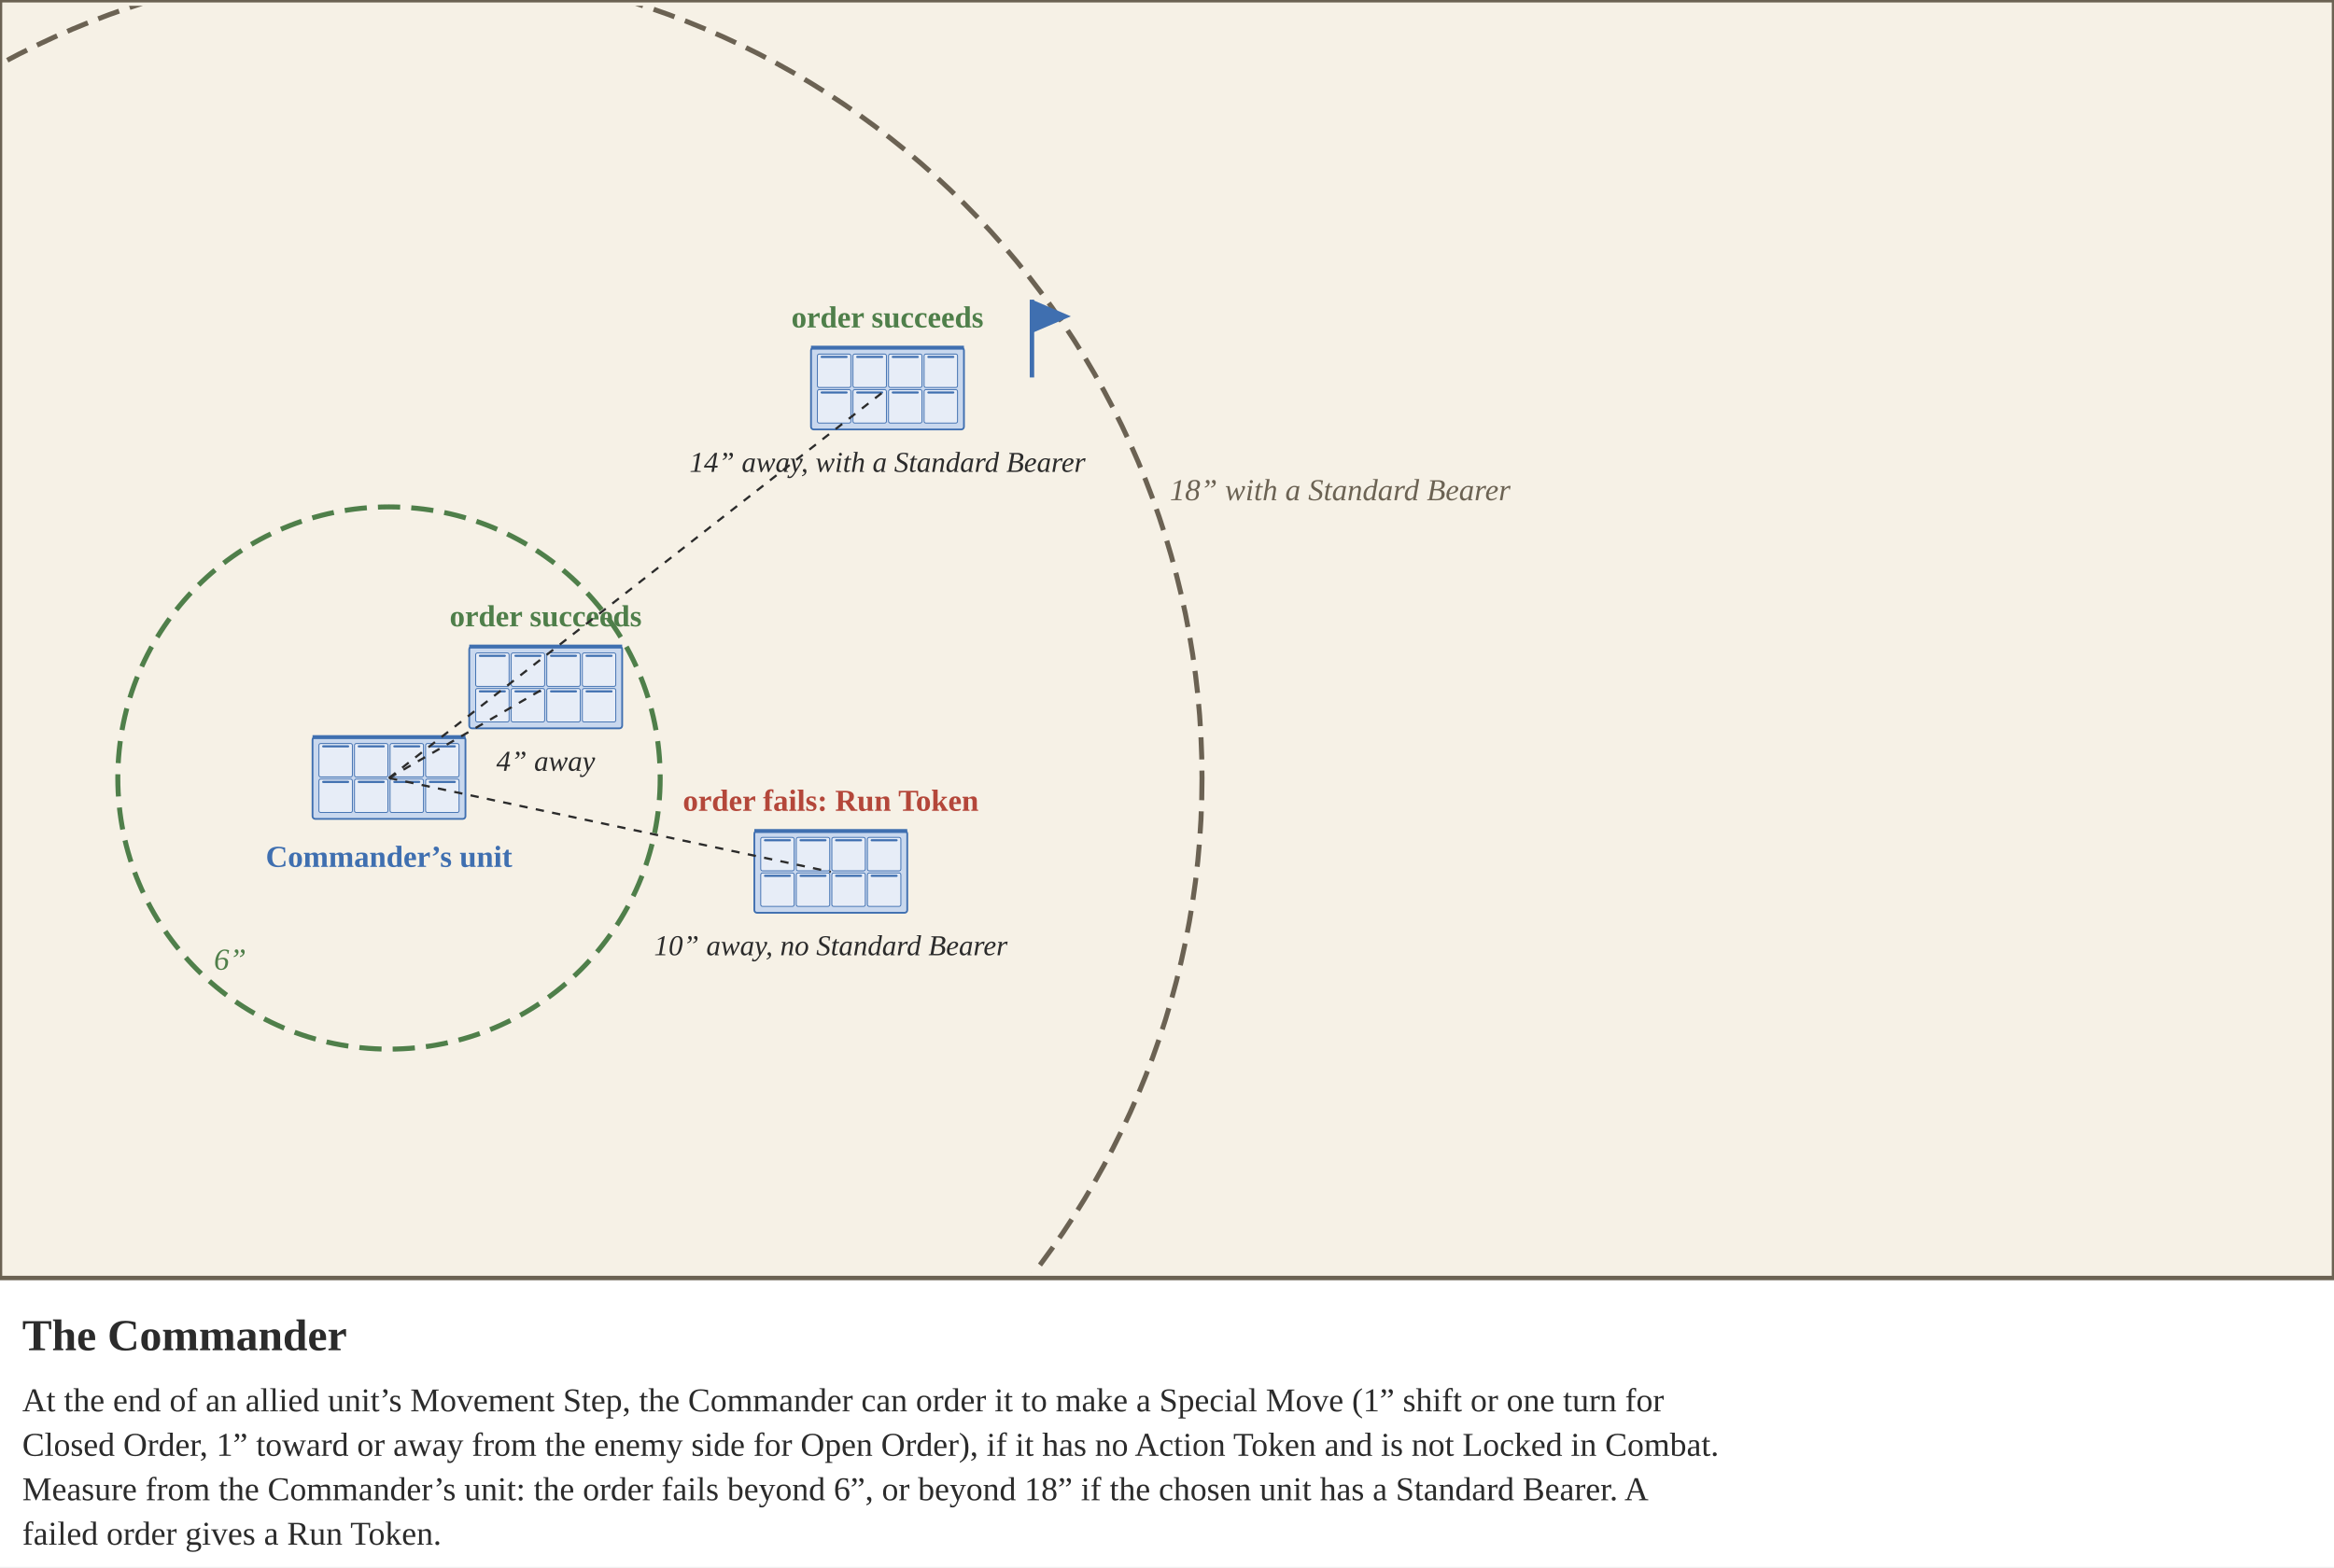
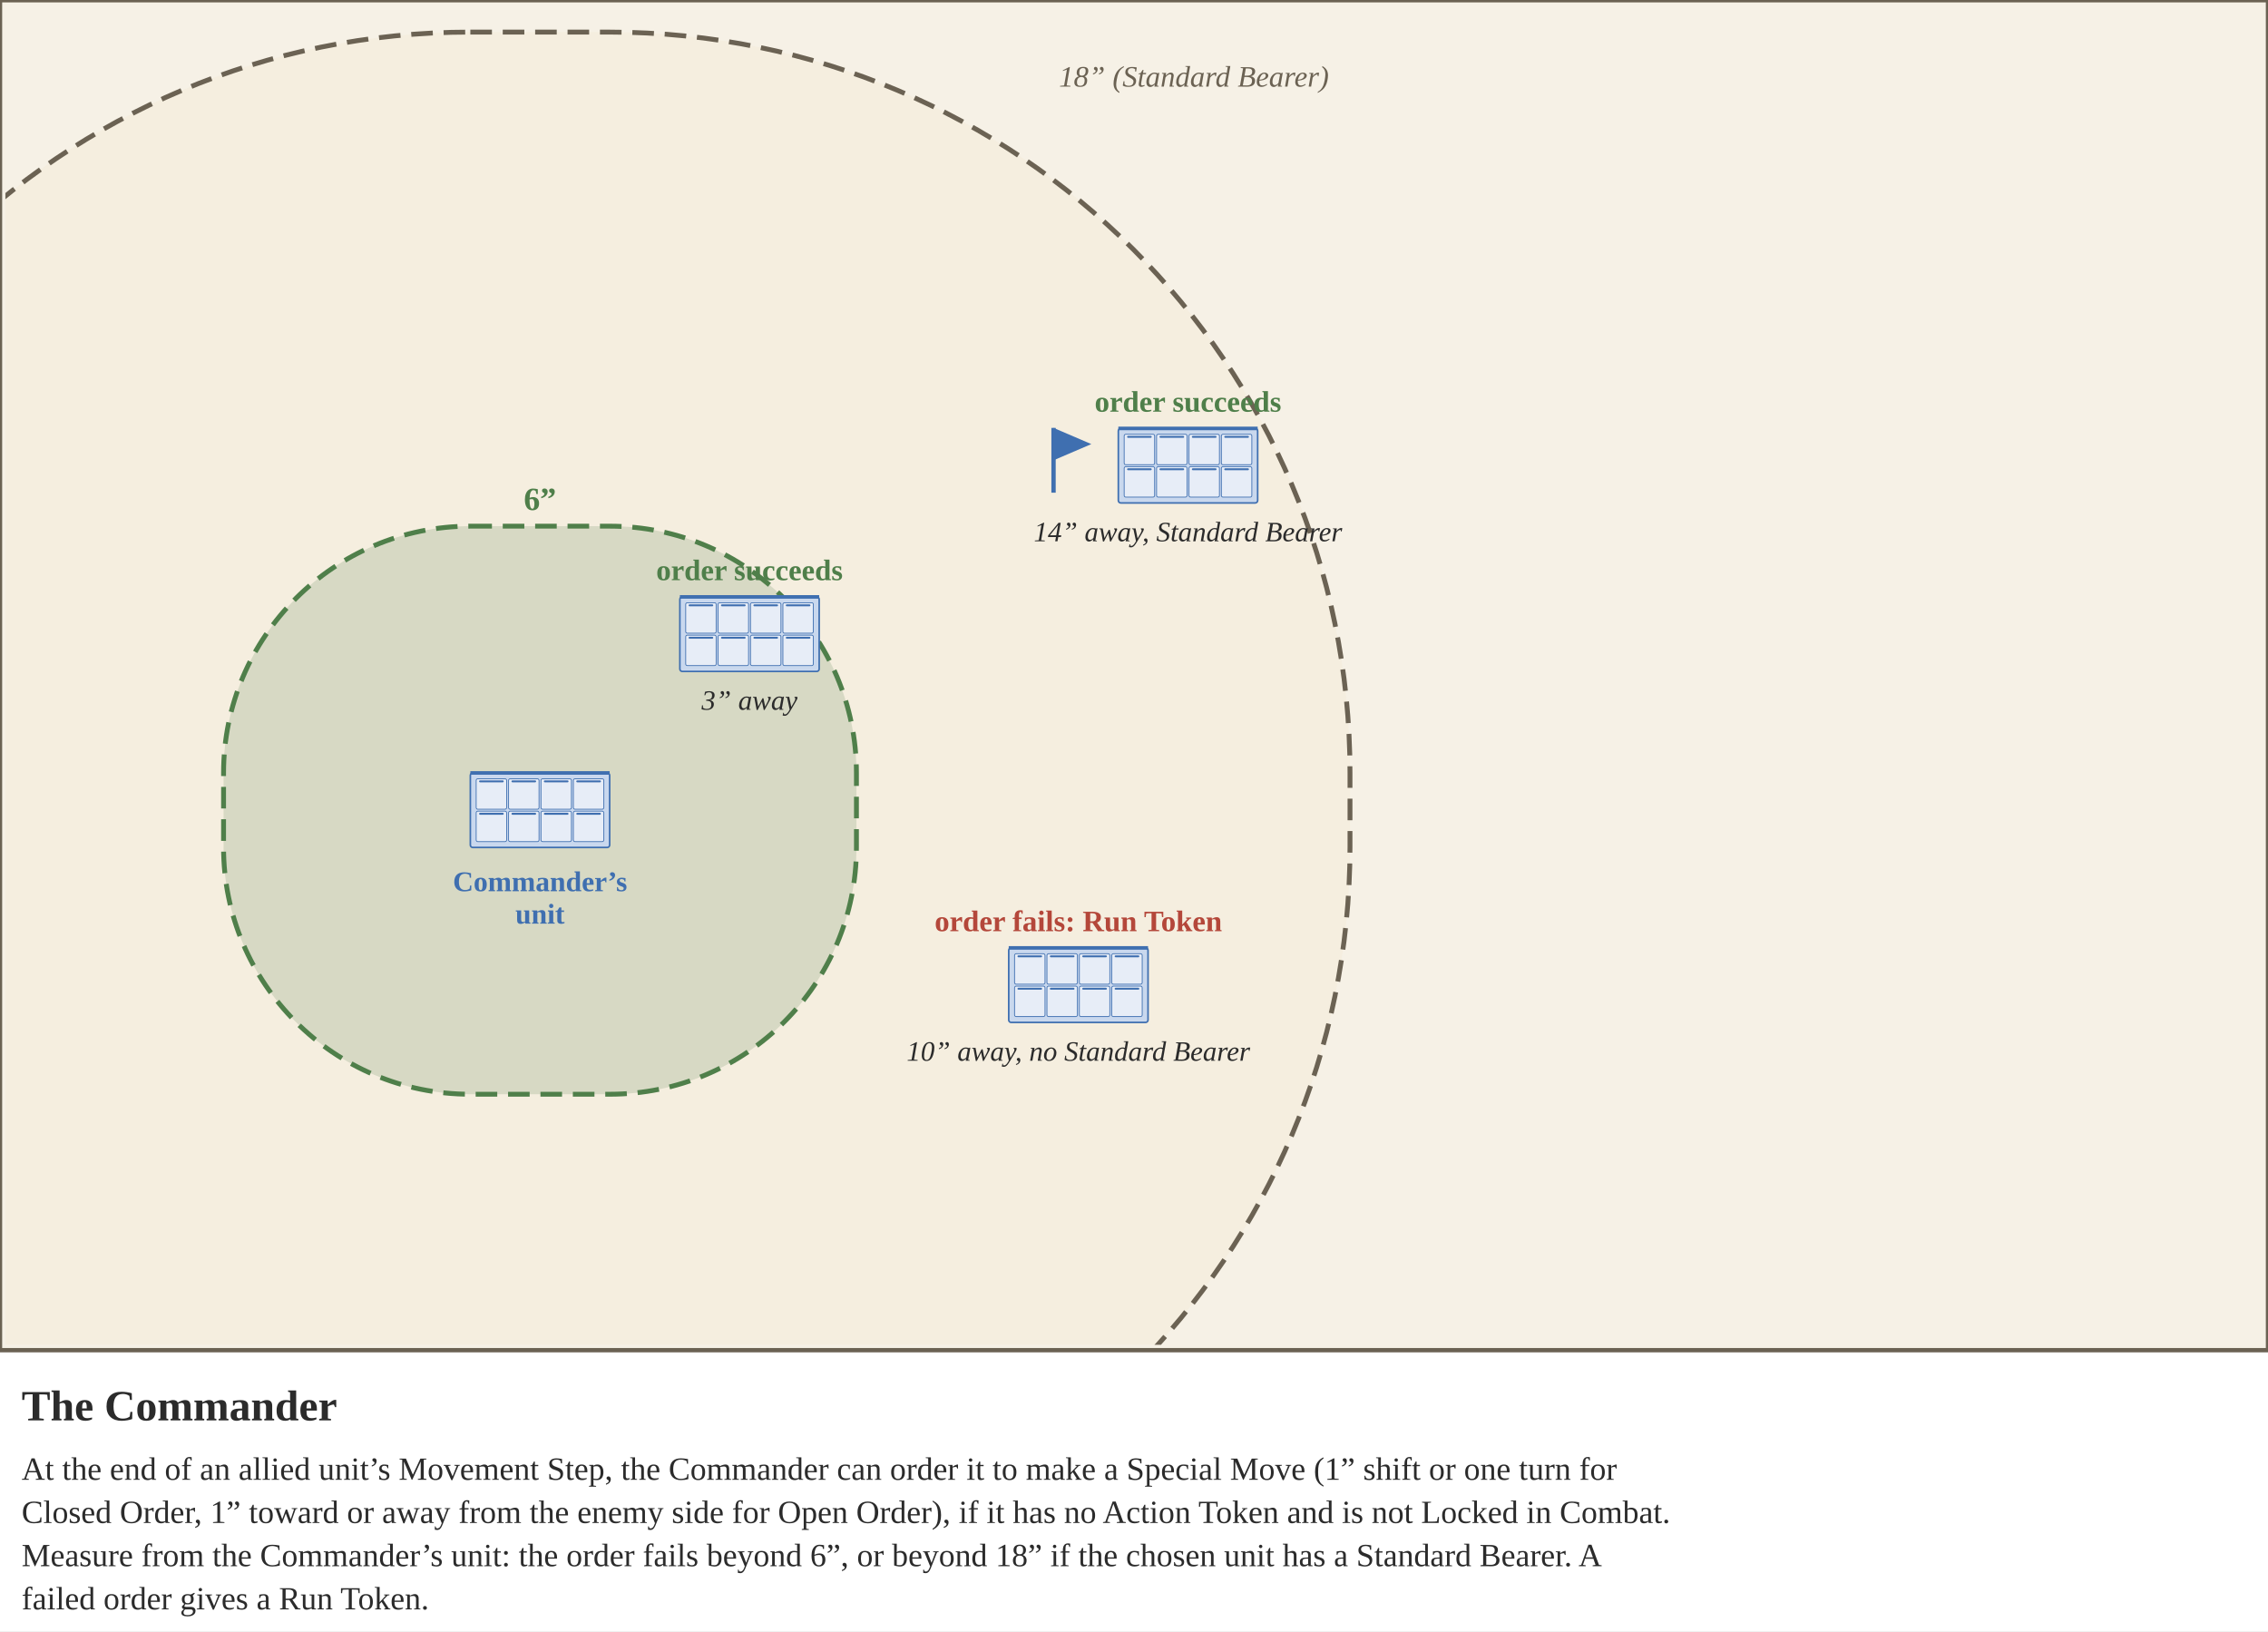
- <svg xmlns="http://www.w3.org/2000/svg" viewBox="0 0 420 282" width="1008" height="677" font-family="Georgia, 'Times New Roman', serif">
+ <svg xmlns="http://www.w3.org/2000/svg" viewBox="0 0 420 302" width="1008" height="725" font-family="Georgia, 'Times New Roman', serif">
  <defs />
-   <rect width="420" height="282" fill="#fff" />
-   <rect x="0" y="0" width="420" height="230" fill="#f6f1e6" stroke="#6b6253" stroke-width="0.8" />
+   <rect width="420" height="302" fill="#fff" />
+   <rect x="0" y="0" width="420" height="250" fill="#f6f1e6" stroke="#6b6253" stroke-width="0.8" />
  <defs>
    <clipPath id="cpanel">
-       <rect x="1" y="1" width="418" height="228" />
+       <rect x="1" y="1" width="418" height="248" />
    </clipPath>
  </defs>
-   <g transform="translate(70.0,140.0) scale(0.32)">
+   <rect x="-50.1" y="5.9" width="300.1" height="288.1" rx="137.2" fill="#efe2bf" fill-opacity="0.18" stroke="#6b6253" stroke-width="0.9" stroke-dasharray="4 2" clip-path="url(#cpanel)" />
+   <rect x="41.4" y="97.4" width="117.2" height="105.2" rx="45.7" fill="#4f7f4a" fill-opacity="0.18" stroke="#4f7f4a" stroke-width="0.9" stroke-dasharray="4 2" clip-path="url(#cpanel)" />
+   <g transform="translate(100.0,150.0) scale(0.3)">
    <g transform="translate(0.0,0.0) rotate(0.0)">
      <rect x="-43.0" y="-23.0" width="86" height="46" rx="1.5" fill="#c9d8ee" stroke="#3f6fb0" stroke-width="1" />
      <rect x="-39.4" y="-19.4" width="18.8" height="18.8" rx="1" fill="#fff" fill-opacity="0.55" stroke="#3f6fb0" stroke-width="0.5" />
      <line x1="-37.0" y1="-17.8" x2="-23.0" y2="-17.8" stroke="#3f6fb0" stroke-width="1.2" stroke-linecap="round" />
      <rect x="-19.4" y="-19.4" width="18.8" height="18.8" rx="1" fill="#fff" fill-opacity="0.55" stroke="#3f6fb0" stroke-width="0.5" />
      <line x1="-17.0" y1="-17.8" x2="-3.0" y2="-17.8" stroke="#3f6fb0" stroke-width="1.2" stroke-linecap="round" />
      <rect x="0.6" y="-19.4" width="18.8" height="18.8" rx="1" fill="#fff" fill-opacity="0.55" stroke="#3f6fb0" stroke-width="0.5" />
      <line x1="3.0" y1="-17.8" x2="17.0" y2="-17.8" stroke="#3f6fb0" stroke-width="1.2" stroke-linecap="round" />
      <rect x="20.6" y="-19.4" width="18.8" height="18.8" rx="1" fill="#fff" fill-opacity="0.55" stroke="#3f6fb0" stroke-width="0.5" />
      <line x1="23.0" y1="-17.8" x2="37.0" y2="-17.8" stroke="#3f6fb0" stroke-width="1.2" stroke-linecap="round" />
      <rect x="-39.4" y="0.6" width="18.8" height="18.8" rx="1" fill="#fff" fill-opacity="0.55" stroke="#3f6fb0" stroke-width="0.5" />
      <line x1="-37.0" y1="2.2" x2="-23.0" y2="2.2" stroke="#3f6fb0" stroke-width="1.2" stroke-linecap="round" />
      <rect x="-19.4" y="0.6" width="18.8" height="18.8" rx="1" fill="#fff" fill-opacity="0.55" stroke="#3f6fb0" stroke-width="0.5" />
      <line x1="-17.0" y1="2.2" x2="-3.0" y2="2.2" stroke="#3f6fb0" stroke-width="1.2" stroke-linecap="round" />
      <rect x="0.6" y="0.6" width="18.8" height="18.8" rx="1" fill="#fff" fill-opacity="0.55" stroke="#3f6fb0" stroke-width="0.5" />
      <line x1="3.0" y1="2.2" x2="17.0" y2="2.2" stroke="#3f6fb0" stroke-width="1.2" stroke-linecap="round" />
      <rect x="20.6" y="0.6" width="18.8" height="18.8" rx="1" fill="#fff" fill-opacity="0.55" stroke="#3f6fb0" stroke-width="0.5" />
      <line x1="23.0" y1="2.2" x2="37.0" y2="2.2" stroke="#3f6fb0" stroke-width="1.2" stroke-linecap="round" />
      <line x1="-43.0" y1="-23.0" x2="43.0" y2="-23.0" stroke="#3f6fb0" stroke-width="2.2" />
    </g>
  </g>
-   <text x="70.0" y="156.0" font-size="5.5" fill="#3f6fb0" text-anchor="middle" font-weight="bold">Commander’s unit</text>
-   <circle cx="70" cy="140" r="48.8" fill="none" stroke="#4f7f4a" stroke-width="0.9" stroke-dasharray="4 2" clip-path="url(#cpanel)" />
-   <text x="38.5" y="174.5" font-size="5.5" fill="#4f7f4a" text-anchor="start" font-style="italic">6”</text>
-   <circle cx="70" cy="140" r="146.3" fill="none" stroke="#6b6253" stroke-width="0.9" stroke-dasharray="4 2" clip-path="url(#cpanel)" />
-   <text x="210.5" y="90.0" font-size="5.5" fill="#6b6253" text-anchor="start" font-style="italic">18” with a Standard Bearer</text>
-   <g transform="translate(98.2,123.7) scale(0.32)">
+   <text x="100.0" y="165.0" font-size="5.3" fill="#3f6fb0" text-anchor="middle" font-weight="bold">Commander’s</text>
+   <text x="100.0" y="171.0" font-size="5.3" fill="#3f6fb0" text-anchor="middle" font-weight="bold">unit</text>
+   <text x="100.0" y="94.4" font-size="6" fill="#4f7f4a" text-anchor="middle" font-weight="bold">6”</text>
+   <text x="246.1" y="16.0" font-size="5.5" fill="#6b6253" text-anchor="end" font-style="italic">18” (Standard Bearer)</text>
+   <g transform="translate(138.8,117.4) scale(0.3)">
    <g transform="translate(0.0,0.0) rotate(0.0)">
      <rect x="-43.0" y="-23.0" width="86" height="46" rx="1.5" fill="#c9d8ee" stroke="#3f6fb0" stroke-width="1" />
      <rect x="-39.4" y="-19.4" width="18.8" height="18.8" rx="1" fill="#fff" fill-opacity="0.55" stroke="#3f6fb0" stroke-width="0.5" />
      <line x1="-37.0" y1="-17.8" x2="-23.0" y2="-17.8" stroke="#3f6fb0" stroke-width="1.2" stroke-linecap="round" />
      <rect x="-19.4" y="-19.4" width="18.8" height="18.8" rx="1" fill="#fff" fill-opacity="0.55" stroke="#3f6fb0" stroke-width="0.5" />
      <line x1="-17.0" y1="-17.8" x2="-3.0" y2="-17.8" stroke="#3f6fb0" stroke-width="1.2" stroke-linecap="round" />
      <rect x="0.6" y="-19.4" width="18.8" height="18.8" rx="1" fill="#fff" fill-opacity="0.55" stroke="#3f6fb0" stroke-width="0.5" />
      <line x1="3.0" y1="-17.8" x2="17.0" y2="-17.8" stroke="#3f6fb0" stroke-width="1.2" stroke-linecap="round" />
      <rect x="20.6" y="-19.4" width="18.8" height="18.8" rx="1" fill="#fff" fill-opacity="0.55" stroke="#3f6fb0" stroke-width="0.5" />
      <line x1="23.0" y1="-17.8" x2="37.0" y2="-17.8" stroke="#3f6fb0" stroke-width="1.2" stroke-linecap="round" />
      <rect x="-39.4" y="0.6" width="18.8" height="18.8" rx="1" fill="#fff" fill-opacity="0.55" stroke="#3f6fb0" stroke-width="0.5" />
      <line x1="-37.0" y1="2.2" x2="-23.0" y2="2.2" stroke="#3f6fb0" stroke-width="1.2" stroke-linecap="round" />
      <rect x="-19.4" y="0.6" width="18.8" height="18.8" rx="1" fill="#fff" fill-opacity="0.55" stroke="#3f6fb0" stroke-width="0.5" />
      <line x1="-17.0" y1="2.2" x2="-3.0" y2="2.2" stroke="#3f6fb0" stroke-width="1.2" stroke-linecap="round" />
      <rect x="0.6" y="0.6" width="18.8" height="18.8" rx="1" fill="#fff" fill-opacity="0.55" stroke="#3f6fb0" stroke-width="0.5" />
      <line x1="3.0" y1="2.2" x2="17.0" y2="2.2" stroke="#3f6fb0" stroke-width="1.2" stroke-linecap="round" />
      <rect x="20.6" y="0.6" width="18.8" height="18.8" rx="1" fill="#fff" fill-opacity="0.55" stroke="#3f6fb0" stroke-width="0.5" />
      <line x1="23.0" y1="2.2" x2="37.0" y2="2.2" stroke="#3f6fb0" stroke-width="1.2" stroke-linecap="round" />
      <line x1="-43.0" y1="-23.0" x2="43.0" y2="-23.0" stroke="#3f6fb0" stroke-width="2.2" />
    </g>
  </g>
-   <line x1="70" y1="140" x2="98.2" y2="123.7" stroke="#2b2b2b" stroke-width="0.4" stroke-dasharray="1.5 1.5" />
-   <text x="98.2" y="138.7" font-size="5.2" fill="#2b2b2b" text-anchor="middle" font-style="italic">4” away</text>
-   <text x="98.2" y="112.7" font-size="5.5" fill="#4f7f4a" text-anchor="middle" font-weight="bold">order succeeds</text>
-   <g transform="translate(149.5,156.9) scale(0.32)">
+   <text x="138.8" y="131.4" font-size="5.2" fill="#2b2b2b" text-anchor="middle" font-style="italic">3” away</text>
+   <text x="138.8" y="107.4" font-size="5.5" fill="#4f7f4a" text-anchor="middle" font-weight="bold">order succeeds</text>
+   <g transform="translate(199.7,182.4) scale(0.3)">
    <g transform="translate(0.0,0.0) rotate(0.0)">
      <rect x="-43.0" y="-23.0" width="86" height="46" rx="1.5" fill="#c9d8ee" stroke="#3f6fb0" stroke-width="1" />
      <rect x="-39.4" y="-19.4" width="18.8" height="18.8" rx="1" fill="#fff" fill-opacity="0.55" stroke="#3f6fb0" stroke-width="0.5" />
      <line x1="-37.0" y1="-17.8" x2="-23.0" y2="-17.8" stroke="#3f6fb0" stroke-width="1.2" stroke-linecap="round" />
      <rect x="-19.4" y="-19.4" width="18.8" height="18.8" rx="1" fill="#fff" fill-opacity="0.55" stroke="#3f6fb0" stroke-width="0.5" />
      <line x1="-17.0" y1="-17.8" x2="-3.0" y2="-17.8" stroke="#3f6fb0" stroke-width="1.2" stroke-linecap="round" />
      <rect x="0.6" y="-19.4" width="18.8" height="18.8" rx="1" fill="#fff" fill-opacity="0.55" stroke="#3f6fb0" stroke-width="0.5" />
      <line x1="3.0" y1="-17.8" x2="17.0" y2="-17.8" stroke="#3f6fb0" stroke-width="1.2" stroke-linecap="round" />
      <rect x="20.6" y="-19.4" width="18.8" height="18.8" rx="1" fill="#fff" fill-opacity="0.55" stroke="#3f6fb0" stroke-width="0.5" />
      <line x1="23.0" y1="-17.8" x2="37.0" y2="-17.8" stroke="#3f6fb0" stroke-width="1.2" stroke-linecap="round" />
      <rect x="-39.4" y="0.6" width="18.8" height="18.8" rx="1" fill="#fff" fill-opacity="0.55" stroke="#3f6fb0" stroke-width="0.5" />
      <line x1="-37.0" y1="2.2" x2="-23.0" y2="2.2" stroke="#3f6fb0" stroke-width="1.2" stroke-linecap="round" />
      <rect x="-19.4" y="0.6" width="18.8" height="18.8" rx="1" fill="#fff" fill-opacity="0.55" stroke="#3f6fb0" stroke-width="0.5" />
      <line x1="-17.0" y1="2.2" x2="-3.0" y2="2.2" stroke="#3f6fb0" stroke-width="1.2" stroke-linecap="round" />
      <rect x="0.6" y="0.6" width="18.8" height="18.8" rx="1" fill="#fff" fill-opacity="0.55" stroke="#3f6fb0" stroke-width="0.5" />
      <line x1="3.0" y1="2.2" x2="17.0" y2="2.2" stroke="#3f6fb0" stroke-width="1.2" stroke-linecap="round" />
      <rect x="20.6" y="0.6" width="18.8" height="18.8" rx="1" fill="#fff" fill-opacity="0.55" stroke="#3f6fb0" stroke-width="0.5" />
      <line x1="23.0" y1="2.2" x2="37.0" y2="2.2" stroke="#3f6fb0" stroke-width="1.2" stroke-linecap="round" />
      <line x1="-43.0" y1="-23.0" x2="43.0" y2="-23.0" stroke="#3f6fb0" stroke-width="2.2" />
    </g>
  </g>
-   <line x1="70" y1="140" x2="149.5" y2="156.9" stroke="#2b2b2b" stroke-width="0.4" stroke-dasharray="1.5 1.5" />
-   <text x="149.5" y="171.9" font-size="5.2" fill="#2b2b2b" text-anchor="middle" font-style="italic">10” away, no Standard Bearer</text>
-   <text x="149.5" y="145.9" font-size="5.5" fill="#b4473a" text-anchor="middle" font-weight="bold">order fails: Run Token</text>
-   <g transform="translate(159.7,69.9) scale(0.32)">
+   <text x="199.7" y="196.4" font-size="5.2" fill="#2b2b2b" text-anchor="middle" font-style="italic">10” away, no Standard Bearer</text>
+   <text x="199.7" y="172.4" font-size="5.5" fill="#b4473a" text-anchor="middle" font-weight="bold">order fails: Run Token</text>
+   <g transform="translate(220.0,86.2) scale(0.3)">
    <g transform="translate(0.0,0.0) rotate(0.0)">
      <rect x="-43.0" y="-23.0" width="86" height="46" rx="1.5" fill="#c9d8ee" stroke="#3f6fb0" stroke-width="1" />
      <rect x="-39.4" y="-19.4" width="18.8" height="18.8" rx="1" fill="#fff" fill-opacity="0.55" stroke="#3f6fb0" stroke-width="0.5" />
      <line x1="-37.0" y1="-17.8" x2="-23.0" y2="-17.8" stroke="#3f6fb0" stroke-width="1.2" stroke-linecap="round" />
      <rect x="-19.4" y="-19.4" width="18.8" height="18.8" rx="1" fill="#fff" fill-opacity="0.55" stroke="#3f6fb0" stroke-width="0.5" />
      <line x1="-17.0" y1="-17.8" x2="-3.0" y2="-17.8" stroke="#3f6fb0" stroke-width="1.2" stroke-linecap="round" />
      <rect x="0.6" y="-19.4" width="18.8" height="18.8" rx="1" fill="#fff" fill-opacity="0.55" stroke="#3f6fb0" stroke-width="0.5" />
      <line x1="3.0" y1="-17.8" x2="17.0" y2="-17.8" stroke="#3f6fb0" stroke-width="1.2" stroke-linecap="round" />
      <rect x="20.6" y="-19.4" width="18.8" height="18.8" rx="1" fill="#fff" fill-opacity="0.55" stroke="#3f6fb0" stroke-width="0.5" />
      <line x1="23.0" y1="-17.8" x2="37.0" y2="-17.8" stroke="#3f6fb0" stroke-width="1.2" stroke-linecap="round" />
      <rect x="-39.4" y="0.6" width="18.8" height="18.8" rx="1" fill="#fff" fill-opacity="0.55" stroke="#3f6fb0" stroke-width="0.5" />
      <line x1="-37.0" y1="2.2" x2="-23.0" y2="2.2" stroke="#3f6fb0" stroke-width="1.2" stroke-linecap="round" />
      <rect x="-19.4" y="0.6" width="18.8" height="18.8" rx="1" fill="#fff" fill-opacity="0.55" stroke="#3f6fb0" stroke-width="0.5" />
      <line x1="-17.0" y1="2.2" x2="-3.0" y2="2.2" stroke="#3f6fb0" stroke-width="1.2" stroke-linecap="round" />
      <rect x="0.6" y="0.6" width="18.8" height="18.8" rx="1" fill="#fff" fill-opacity="0.55" stroke="#3f6fb0" stroke-width="0.5" />
      <line x1="3.0" y1="2.2" x2="17.0" y2="2.2" stroke="#3f6fb0" stroke-width="1.2" stroke-linecap="round" />
      <rect x="20.6" y="0.6" width="18.8" height="18.8" rx="1" fill="#fff" fill-opacity="0.55" stroke="#3f6fb0" stroke-width="0.5" />
      <line x1="23.0" y1="2.2" x2="37.0" y2="2.2" stroke="#3f6fb0" stroke-width="1.2" stroke-linecap="round" />
      <line x1="-43.0" y1="-23.0" x2="43.0" y2="-23.0" stroke="#3f6fb0" stroke-width="2.2" />
    </g>
  </g>
-   <line x1="70" y1="140" x2="159.7" y2="69.9" stroke="#2b2b2b" stroke-width="0.4" stroke-dasharray="1.5 1.5" />
-   <text x="159.7" y="84.9" font-size="5.2" fill="#2b2b2b" text-anchor="middle" font-style="italic">14” away, with a Standard Bearer</text>
-   <text x="159.7" y="58.9" font-size="5.5" fill="#4f7f4a" text-anchor="middle" font-weight="bold">order succeeds</text>
-   <line x1="185.7" y1="67.9" x2="185.7" y2="53.9" stroke="#3f6fb0" stroke-width="0.8" />
-   <path d="M185.7,53.9 l7,3 l-7,3 z" fill="#3f6fb0" />
-   <text x="4" y="243" font-size="8" font-weight="bold" fill="#2b2b2b">The Commander</text>
-   <text x="4" y="254" font-size="6" fill="#2b2b2b">At the end of an allied unit’s Movement Step, the Commander can order it to make a Special Move (1” shift or one turn for</text>
-   <text x="4" y="262" font-size="6" fill="#2b2b2b">Closed Order, 1” toward or away from the enemy side for Open Order), if it has no Action Token and is not Locked in Combat.</text>
-   <text x="4" y="270" font-size="6" fill="#2b2b2b">Measure from the Commander’s unit: the order fails beyond 6”, or beyond 18” if the chosen unit has a Standard Bearer. A</text>
-   <text x="4" y="278" font-size="6" fill="#2b2b2b">failed order gives a Run Token.</text>
+   <text x="220.0" y="100.2" font-size="5.2" fill="#2b2b2b" text-anchor="middle" font-style="italic">14” away, Standard Bearer</text>
+   <text x="220.0" y="76.2" font-size="5.5" fill="#4f7f4a" text-anchor="middle" font-weight="bold">order succeeds</text>
+   <line x1="195.1" y1="91.2" x2="195.1" y2="79.2" stroke="#3f6fb0" stroke-width="0.8" />
+   <path d="M195.1,79.2 l7,3 l-7,3 z" fill="#3f6fb0" />
+   <text x="4" y="263" font-size="8" font-weight="bold" fill="#2b2b2b">The Commander</text>
+   <text x="4" y="274" font-size="6" fill="#2b2b2b">At the end of an allied unit’s Movement Step, the Commander can order it to make a Special Move (1” shift or one turn for</text>
+   <text x="4" y="282" font-size="6" fill="#2b2b2b">Closed Order, 1” toward or away from the enemy side for Open Order), if it has no Action Token and is not Locked in Combat.</text>
+   <text x="4" y="290" font-size="6" fill="#2b2b2b">Measure from the Commander’s unit: the order fails beyond 6”, or beyond 18” if the chosen unit has a Standard Bearer. A</text>
+   <text x="4" y="298" font-size="6" fill="#2b2b2b">failed order gives a Run Token.</text>
</svg>
